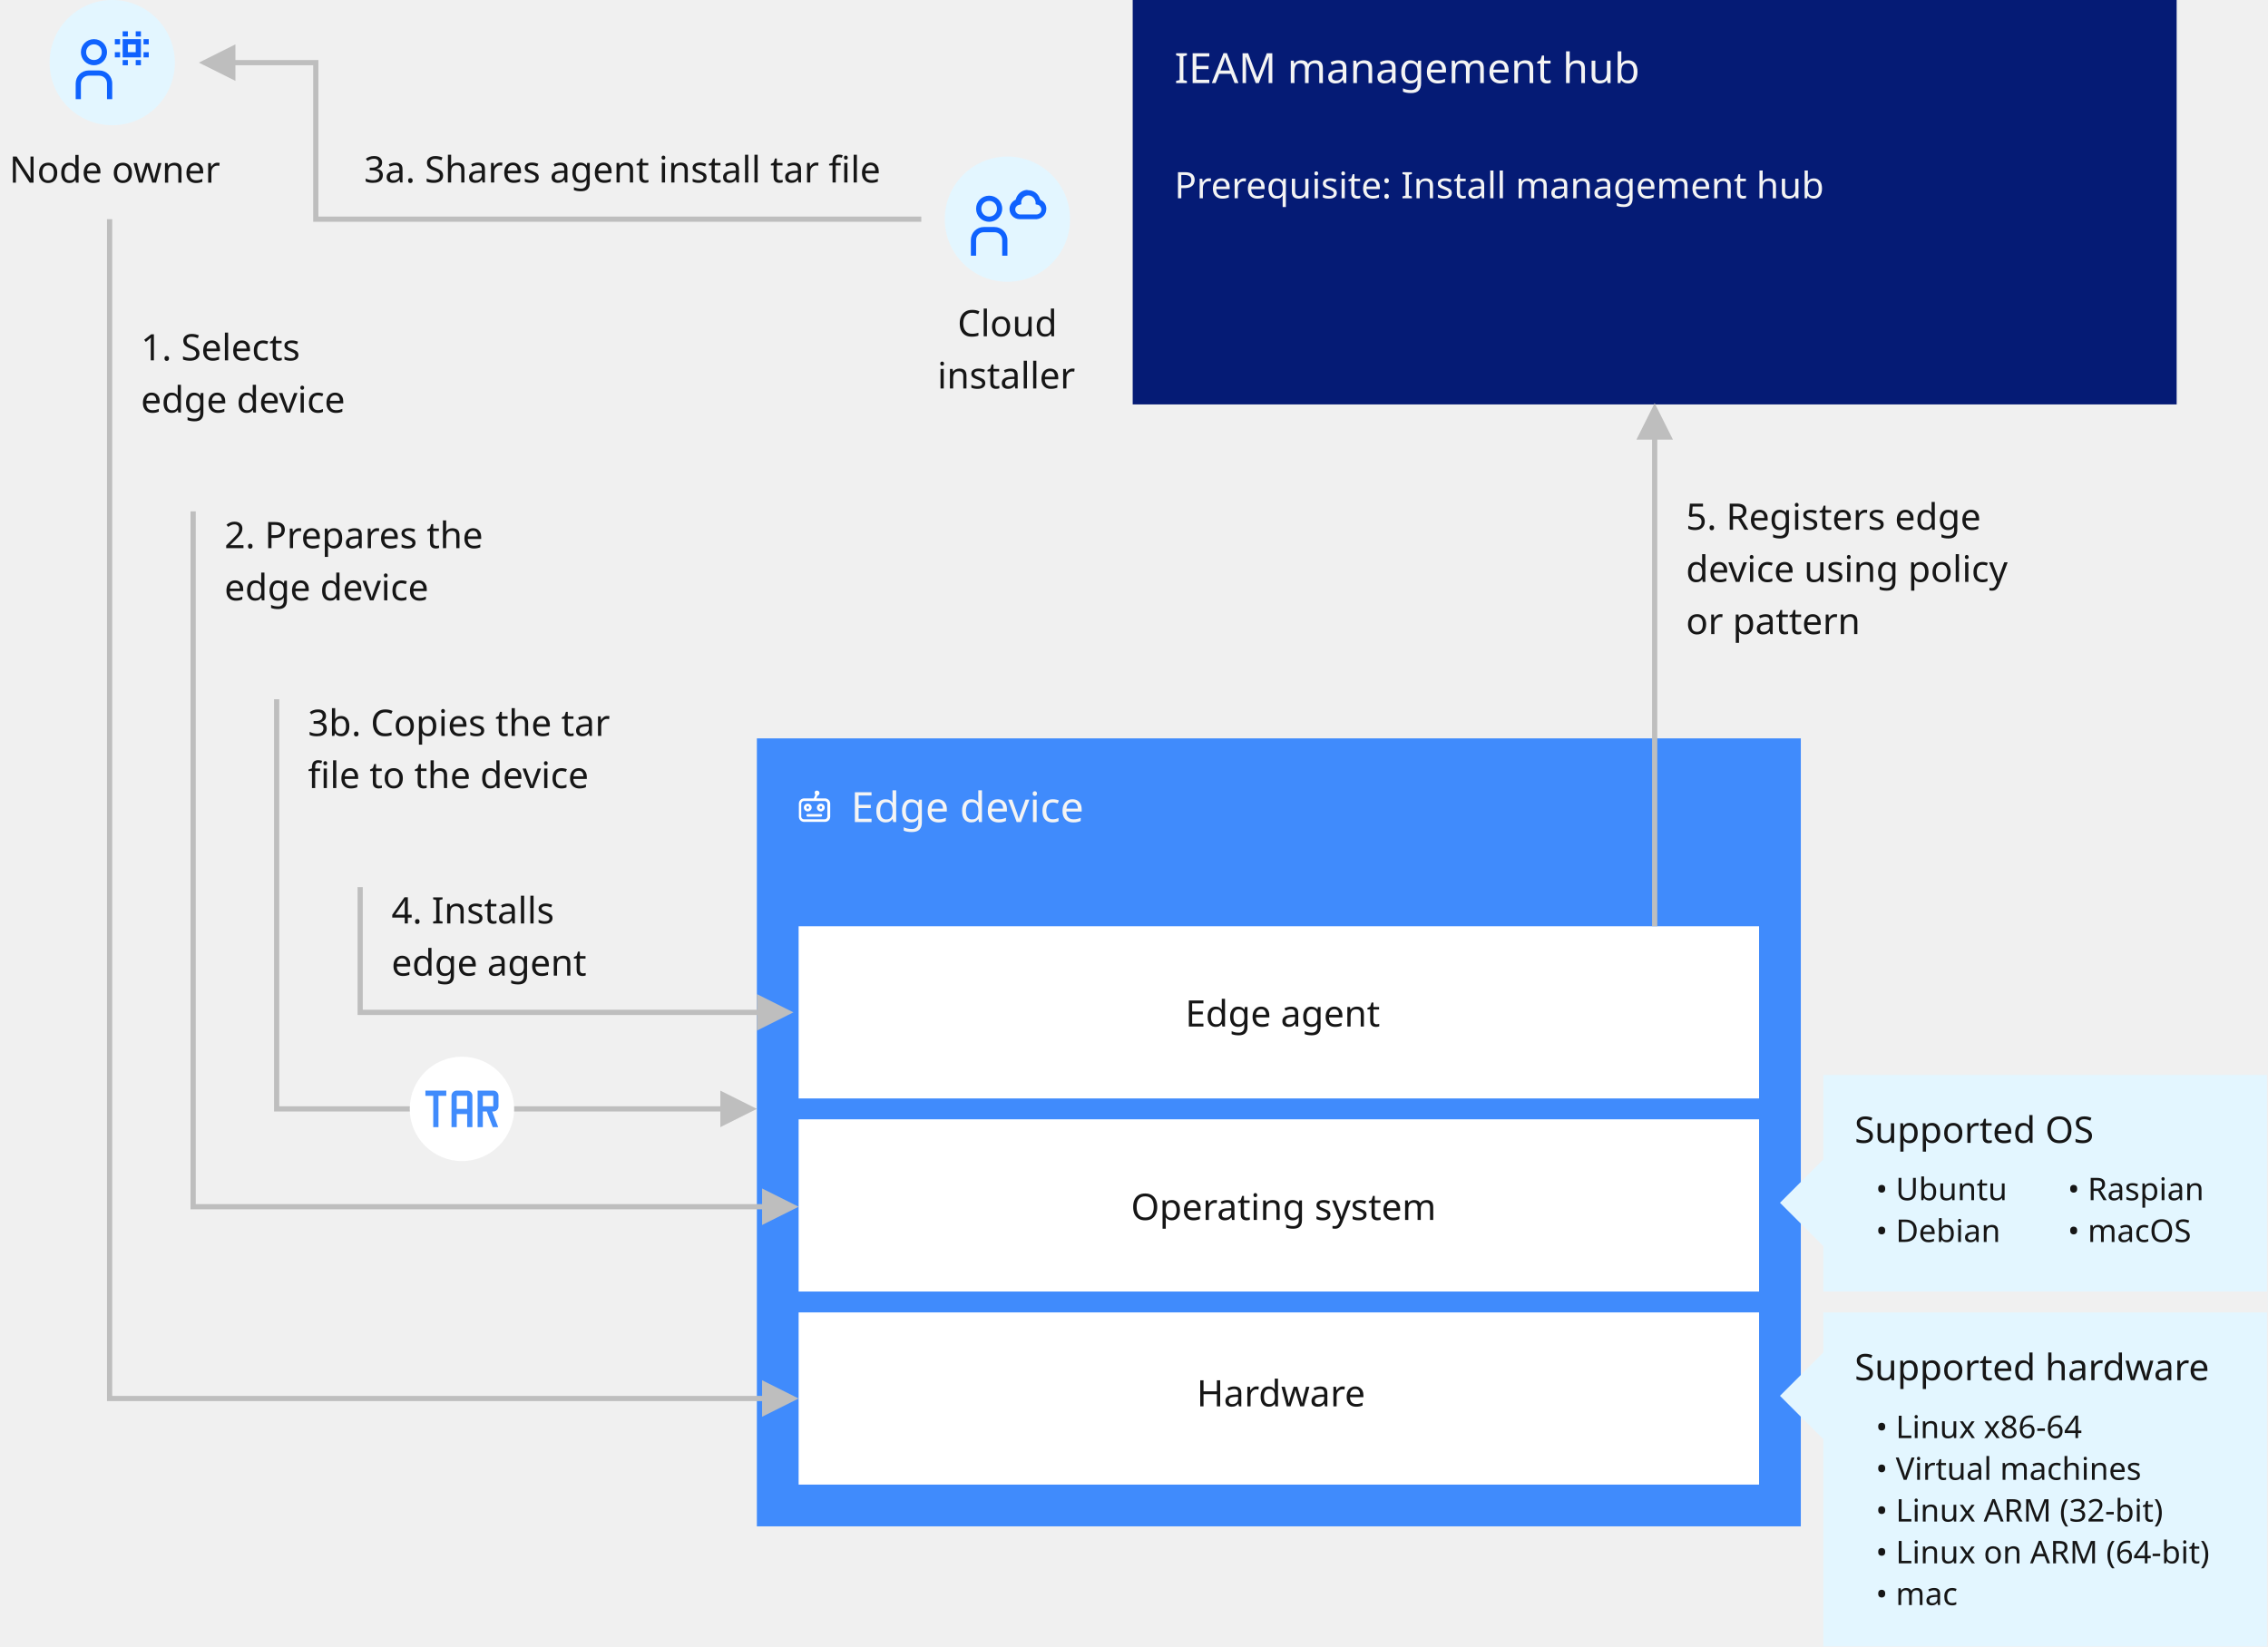
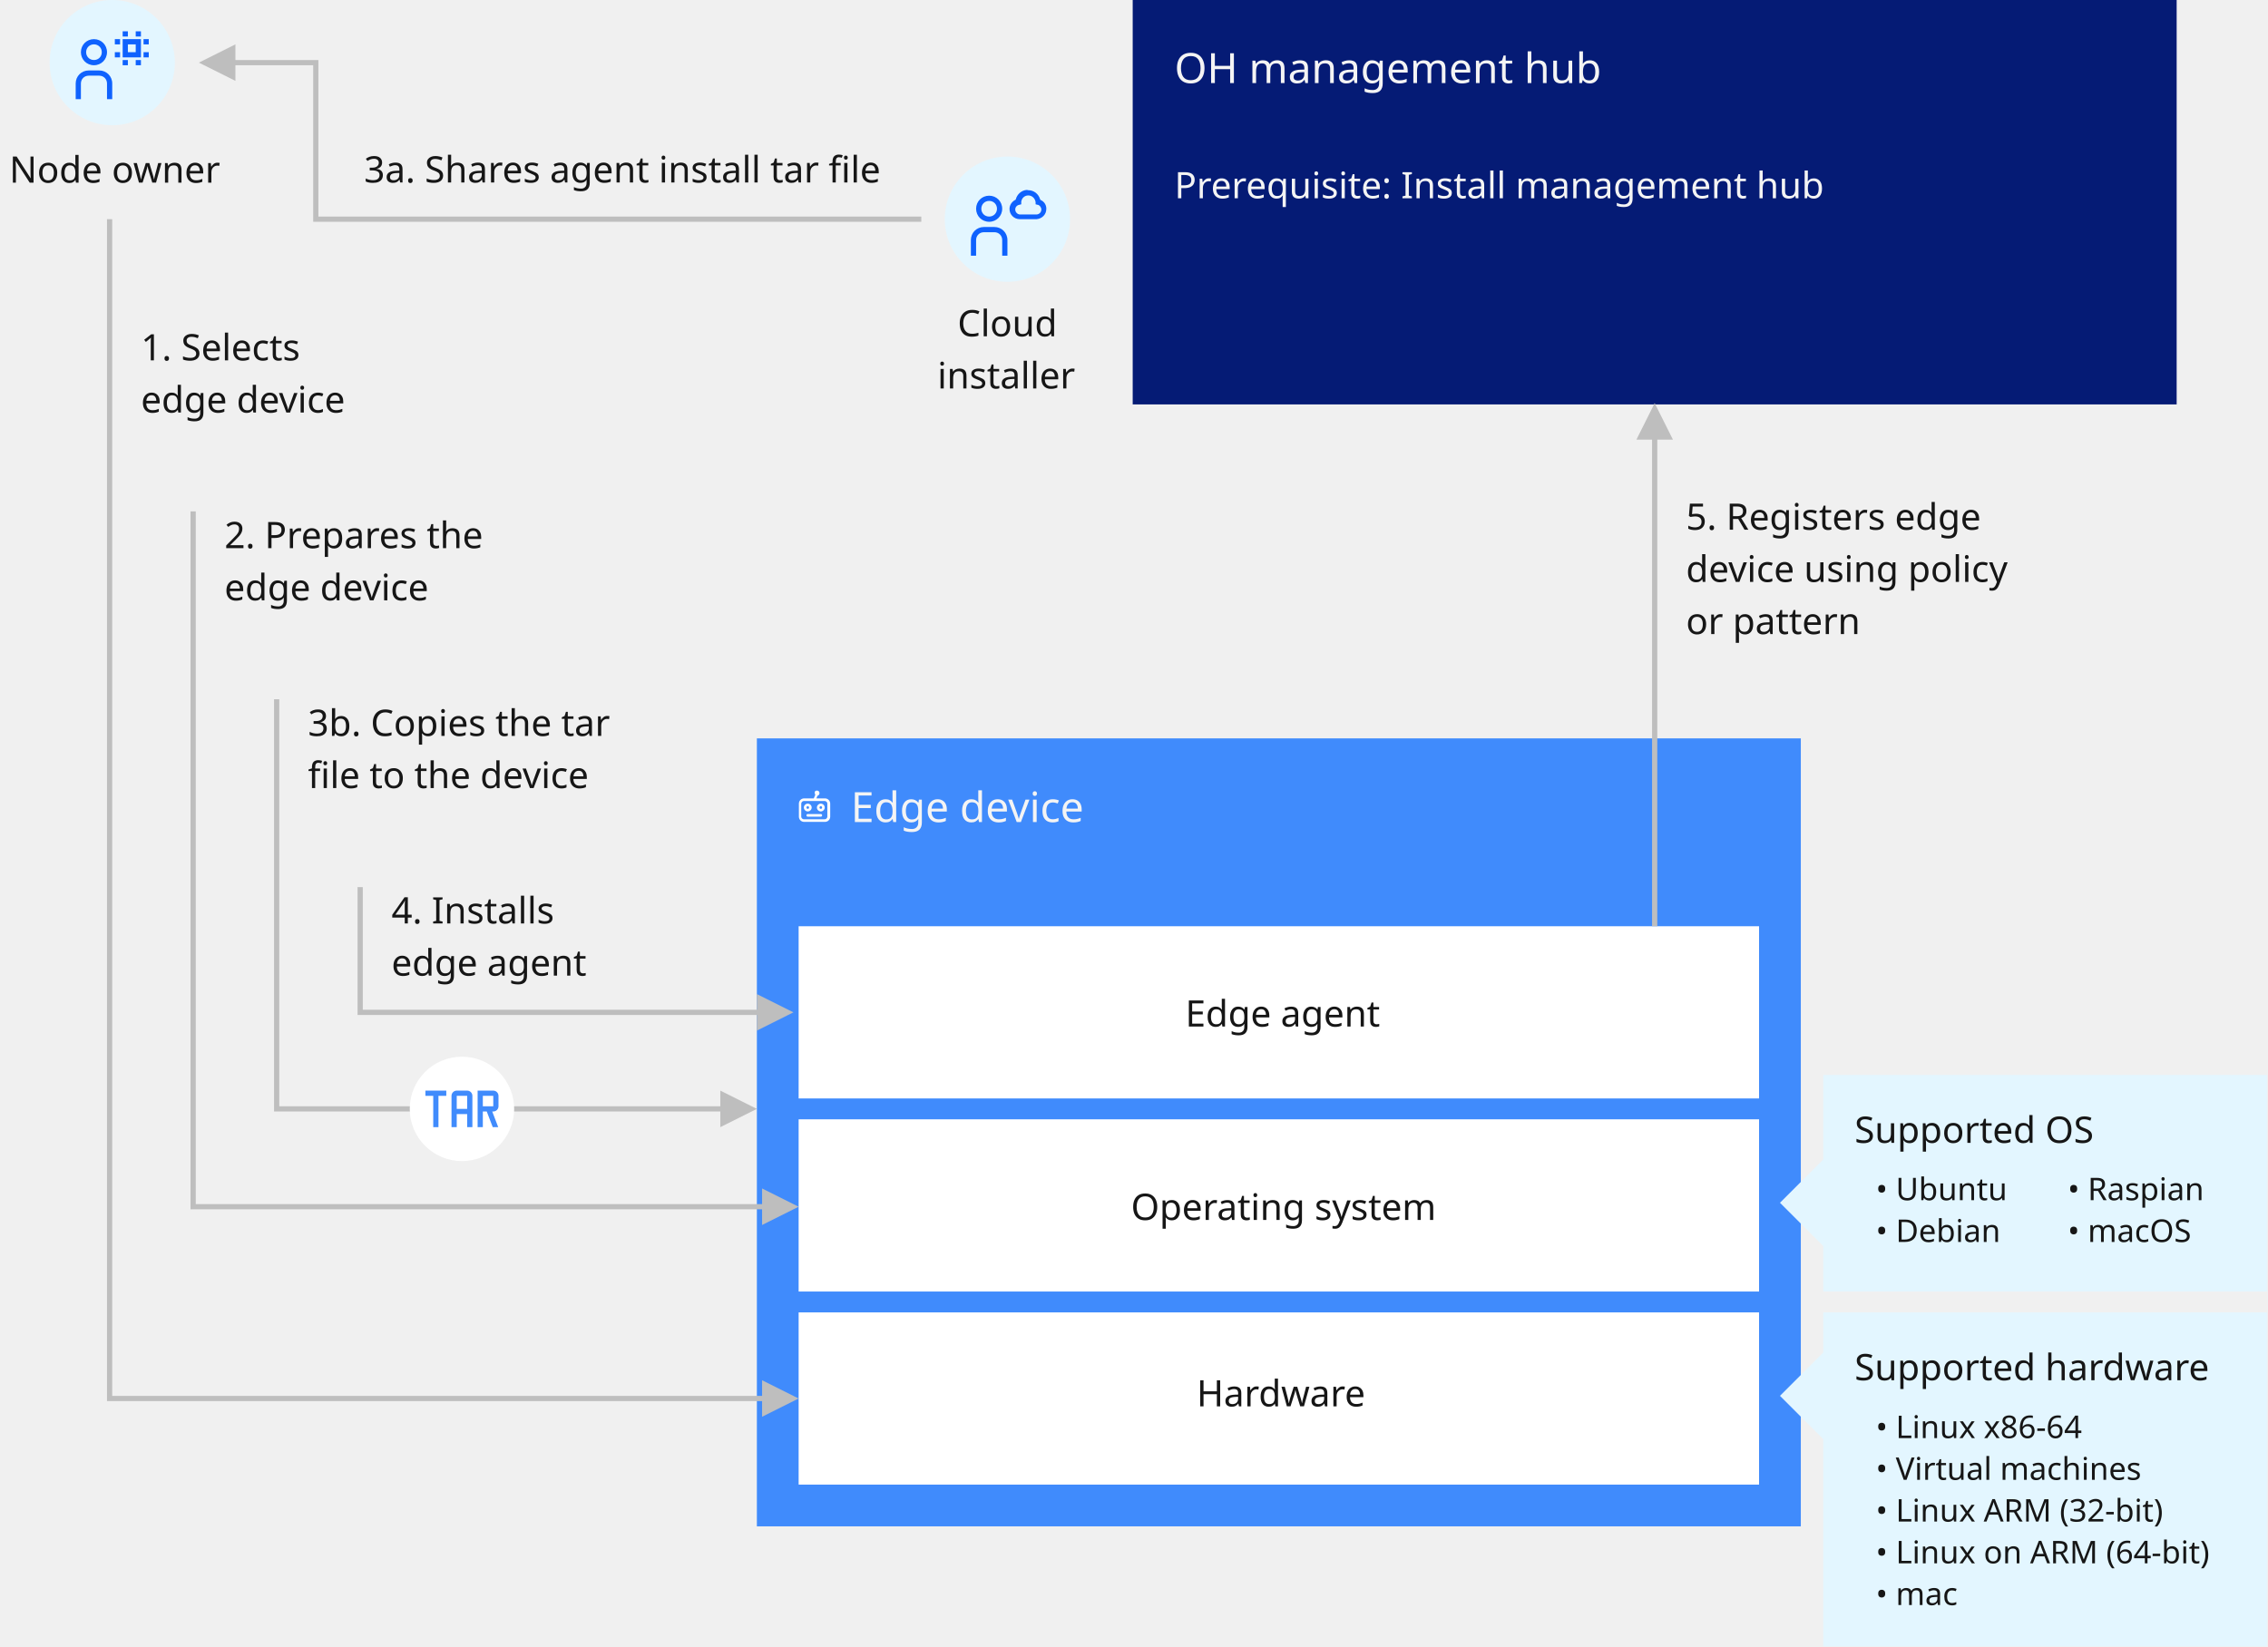
<svg xmlns="http://www.w3.org/2000/svg" version="1.1" id="Layer_1" x="0px" y="0px" viewBox="0 0 869 631" style="enable-background:new 0 0 869 631;" xml:space="preserve">
  <style type="text/css">
	.st0{fill-rule:evenodd;clip-rule:evenodd;fill:#E3F6FF;}
	.st1{fill-rule:evenodd;clip-rule:evenodd;fill:#051B75;}
	.st2{fill-rule:evenodd;clip-rule:evenodd;fill:#408BFC;}
	.st3{fill-rule:evenodd;clip-rule:evenodd;fill:#0F62FE;}
	.st4{fill:#BEBEBE;}
	.st5{fill-rule:evenodd;clip-rule:evenodd;fill:#FFFFFF;}
	.st6{fill-rule:evenodd;clip-rule:evenodd;fill:none;}
	.st7{fill:#F4F4F4;}
	.st8{font-family:'IBMPlexSans-Medium';}
	.st9{font-size:16px;}
	.st10{fill:#161616;}
	.st11{font-family:'IBMPlexSans';}
	.st12{font-size:14px;}
	.st13{font-size:12px;}
</style>
  <rect id="Rectangle-Copy-27" x="698.6" y="412" class="st0" width="170" height="83" />
  <rect id="Rectangle-Copy-25" x="434" class="st1" width="400" height="155" />
  <rect id="Rectangle-Copy-14" x="290" y="283" class="st2" width="400" height="302" />
  <circle id="Oval-Copy-3" class="st0" cx="43" cy="24" r="24" />
  <path id="Shape" class="st3" d="M38,27c2.8,0,5,2.2,5,5v6h-2v-6c0-1.7-1.3-3-3-3h-4c-1.7,0-3,1.3-3,3v6h-2v-6c0-2.8,2.2-5,5-5H38z   M36,15c2.8,0,5,2.2,5,5s-2.2,5-5,5s-5-2.2-5-5S33.2,15,36,15z M49,23v2h-2v-2H49z M54,23v2h-2v-2H54z M36,17c-1.7,0-3,1.3-3,3  c0,1.7,1.3,3,3,3c1.7,0,3-1.3,3-3S37.7,17,36,17z M57,20v2h-2v-2H57z M46,20v2h-2v-2H46z M54,15v7h-7v-7H54z M52,17h-3v3h3V17z   M57,15v2h-2v-2H57z M46,15v2h-2v-2H46z M49,12v2h-2v-2H49z M54,12v2h-2v-2H54z" />
  <circle id="Oval-Copy-3_1_" class="st0" cx="386" cy="84" r="24" />
  <path id="Shape_1_" class="st3" d="M381,87c2.8,0,5,2.2,5,5v6h-2v-6c0-1.7-1.3-3-3-3h-4c-1.7,0-3,1.3-3,3v6h-2v-6c0-2.8,2.2-5,5-5  H381z M379,75c2.8,0,5,2.2,5,5s-2.2,5-5,5s-5-2.2-5-5S376.2,75,379,75z M394,72.9c2.1,0,3.9,1.4,4.5,3.4l0.1,0.2l0,0.1l0,0  c1.3,0.5,2.2,1.7,2.3,3.1l0,0.2l0,0.2c0,2.1-1.6,3.7-3.7,3.9l-0.2,0h-6.3c-2.1,0-3.9-1.7-3.9-3.9c0-1.5,0.9-2.8,2.2-3.5l0.2-0.1  l0-0.1c0.5-1.9,2.1-3.4,4.1-3.6l0.2,0L394,72.9z M379,77c-1.7,0-3,1.3-3,3c0,1.7,1.3,3,3,3s3-1.3,3-3S380.7,77,379,77z M394,74.9  c-1.4,0-2.5,1-2.7,2.4l0,0.2l0,0.8l-0.8,0.2c-0.9,0.2-1.5,0.9-1.5,1.8c0,1,0.8,1.8,1.7,1.9l0.1,0h6.3c1,0,1.9-0.8,1.9-1.9  c0-0.8-0.6-1.6-1.3-1.8l-0.1,0l-0.8-0.2l0-0.8C396.6,76,395.4,74.9,394,74.9z" />
  <path id="Line-13" class="st4" d="M90.2,31l-14-7l14-7l0,6H122v1l0,59h231v2H120v-1V25H90.2L90.2,31z" />
  <rect id="Rectangle-Copy-16" x="306" y="503" class="st5" width="368" height="66" />
  <rect id="Rectangle-Copy-16_1_" x="306" y="429" class="st5" width="368" height="66" />
  <rect id="Rectangle-Copy-16_2_" x="306" y="355" class="st5" width="368" height="66" />
  <rect id="Rectangle-Copy-42" x="687" y="449" transform="matrix(0.7071 -0.7071 0.7071 0.7071 -121.2525 629.2706)" class="st0" width="24" height="24" />
  <rect id="Rectangle" x="698.6" y="503" class="st0" width="170" height="128" />
  <rect id="Rectangle_1_" x="687" y="523" transform="matrix(0.7071 -0.7071 0.7071 0.7071 -173.5784 650.9447)" class="st0" width="24" height="24" />
  <path id="Line-10" class="st4" d="M634,154.5l7,14h-6V355h-2V168.5h-6L634,154.5z" />
  <path id="Path-6" class="st4" d="M43,84v451h249v-6l14,7l-14,7v-6H41V84H43z" />
  <path id="Path-6-Copy" class="st4" d="M75,196v265.5h217v-6l14,7l-14,7v-6H73V196H75z" />
  <path id="Path-6-Copy-2" class="st4" d="M107,268v156h169v-6l14,7l-14,7v-6H105V268H107z" />
  <path id="Path-6-Copy-3" class="st4" d="M139,340v47h151v-6l14,7l-14,7v-6H137v-49H139z" />
  <path id="Shape_2_" class="st5" d="M313,303c0.6,0,1,0.4,1,1c0,0.5-0.4,0.9-0.8,1l-0.4,1h3.3c1.1,0,2,0.9,2,2v5c0,1.1-0.9,2-2,2h-8  c-1.1,0-2-0.9-2-2v-5c0-1.1,0.9-2,2-2h3.7l0.6-1.4c-0.1-0.1-0.2-0.3-0.2-0.5l0-0.1C312,303.4,312.4,303,313,303z M316,307h-8  c-0.5,0-0.9,0.4-1,0.9l0,0.1v5c0,0.5,0.4,0.9,0.9,1l0.1,0h8c0.5,0,0.9-0.4,1-0.9l0-0.1v-5c0-0.5-0.4-0.9-0.9-1L316,307z M314.5,312  c0.3,0,0.5,0.2,0.5,0.5s-0.2,0.5-0.5,0.5h-5c-0.3,0-0.5-0.2-0.5-0.5s0.2-0.5,0.5-0.5H314.5z M309.5,308c0.8,0,1.5,0.7,1.5,1.5  s-0.7,1.5-1.5,1.5s-1.5-0.7-1.5-1.5S308.7,308,309.5,308z M314.5,308c0.8,0,1.5,0.7,1.5,1.5s-0.7,1.5-1.5,1.5s-1.5-0.7-1.5-1.5  S313.7,308,314.5,308z M309.5,309c-0.3,0-0.5,0.2-0.5,0.5s0.2,0.5,0.5,0.5s0.5-0.2,0.5-0.5S309.8,309,309.5,309z M314.5,309  c-0.3,0-0.5,0.2-0.5,0.5s0.2,0.5,0.5,0.5s0.5-0.2,0.5-0.5S314.8,309,314.5,309z" />
  <circle id="Oval-Copy-4" class="st5" cx="177" cy="425" r="20" />
  <path id="Fill-1" class="st2" d="M175,425h4v-5h-4V425z M179,418h-4c-1.1,0-2,0.9-2,2v12h2v-5h4v5h2v-12  C181,418.9,180.1,418,179,418L179,418z" />
  <path id="Fill-3" class="st2" d="M185,424h4v-4h-4V424z M191,424v-4c0-1.1-0.9-2-2-2h-6v14h2v-6h1.5l2.3,6h2.1l-2.3-6h0.4  C190.1,426,191,425.1,191,424L191,424z" />
  <polygon id="Fill-4" class="st2" points="163,420 166,420 166,432 168,432 168,420 171,420 171,418 163,418 " />
  <rect x="450" y="20" class="st6" width="236.1" height="15.6" />
-   <text transform="matrix(1 0 0 1 450.0001 31.8297)" class="st7 st8 st9">IEAM management hub</text>
+   <text transform="matrix(1 0 0 1 450.0001 31.8297)" class="st7 st8 st9">OH management hub</text>
  <rect x="326" y="303.2" class="st6" width="236.1" height="15.6" />
  <text transform="matrix(1 0 0 1 326.0002 315.0536)" class="st7 st8 st9">Edge device</text>
  <rect x="646" y="192.7" class="st6" width="126.2" height="70.5" />
  <text transform="matrix(1 0 0 1 646 203.0229)">
    <tspan x="0" y="0" class="st10 st11 st12">5. Registers edge </tspan>
    <tspan x="0" y="20" class="st10 st11 st12">device using policy </tspan>
    <tspan x="0" y="40" class="st10 st11 st12">or pattern</tspan>
  </text>
  <rect x="710.6" y="518.6" class="st6" width="145.2" height="15.4" />
  <text transform="matrix(1 0 0 1 710.5985 528.9968)" class="st10 st11 st12">Supported hardware</text>
  <rect x="305.9" y="383.1" class="st6" width="368" height="15.7" />
  <text transform="matrix(1 0 0 1 454.1622 393.444)" class="st10 st11 st12">Edge agent</text>
  <rect x="305.9" y="457.2" class="st6" width="368" height="15.7" />
  <text transform="matrix(1 0 0 1 433.3233 467.5741)" class="st10 st11 st12">Operating system</text>
  <rect x="305.9" y="528.7" class="st6" width="368" height="12.7" />
  <text transform="matrix(1 0 0 1 458.5167 539.0148)" class="st10 st11 st12">Hardware</text>
  <rect x="344.4" y="118.5" class="st6" width="81.9" height="40.3" />
  <text transform="matrix(1 0 0 1 366.8772 128.8982)">
    <tspan x="0" y="0" class="st10 st11 st12">Cloud </tspan>
    <tspan x="-7.7" y="20" class="st10 st11 st12">installer</tspan>
  </text>
  <rect x="139.5" y="59.6" class="st6" width="216.9" height="15.5" />
  <text transform="matrix(1 0 0 1 139.499 69.9475)" class="st10 st11 st12">3a. Shares agent install tar file</text>
  <rect y="59.6" class="st6" width="84.7" height="15.7" />
  <text transform="matrix(1 0 0 1 3.5746 70.0041)" class="st10 st11 st12">Node owner</text>
  <rect x="450" y="65.6" class="st6" width="332.2" height="15.7" />
  <text transform="matrix(1 0 0 1 450.0005 75.9899)" class="st7 st11 st12">Prerequisite: Install management hub</text>
  <rect x="718.7" y="542.3" class="st6" width="139.5" height="84.3" />
  <text transform="matrix(1 0 0 1 718.7343 551.1687)">
    <tspan x="0" y="0" class="st10 st11 st13">• Linux x86-64</tspan>
    <tspan x="0" y="16" class="st10 st11 st13">• Virtual machines</tspan>
    <tspan x="0" y="32" class="st10 st11 st13">• Linux ARM (32-bit)</tspan>
    <tspan x="0" y="48" class="st10 st11 st13">• Linux on ARM (64-bit)</tspan>
    <tspan x="0" y="64" class="st10 st11 st13">• mac</tspan>
  </text>
  <rect x="710.6" y="427.7" class="st6" width="126.2" height="15.4" />
  <text transform="matrix(1 0 0 1 710.5985 438.0139)" class="st10 st11 st12">Supported OS</text>
  <rect x="718.7" y="451.1" class="st6" width="64.9" height="28.8" />
  <text transform="matrix(1 0 0 1 718.7343 459.9983)">
    <tspan x="0" y="0" class="st10 st11 st13">• Ubuntu</tspan>
    <tspan x="0" y="16" class="st10 st11 st13">• Debian</tspan>
  </text>
  <rect x="792.3" y="451.1" class="st6" width="64.9" height="28.8" />
  <text transform="matrix(1 0 0 1 792.2838 459.9983)">
    <tspan x="0" y="0" class="st10 st11 st13">• Raspian</tspan>
    <tspan x="0" y="16" class="st10 st11 st13">• macOS</tspan>
  </text>
  <rect x="54" y="127.8" class="st6" width="94.2" height="38.4" />
  <text transform="matrix(1 0 0 1 54 138.1204)">
    <tspan x="0" y="0" class="st10 st11 st12">1. Selects </tspan>
    <tspan x="0" y="20" class="st10 st11 st12">edge device</tspan>
  </text>
  <rect x="86" y="199.7" class="st6" width="102.1" height="38.4" />
  <text transform="matrix(1 0 0 1 86 210.0843)">
    <tspan x="0" y="0" class="st10 st11 st12">2. Prepares the </tspan>
    <tspan x="0" y="20" class="st10 st11 st12">edge device</tspan>
  </text>
  <rect x="118" y="271.7" class="st6" width="125.9" height="38.4" />
  <text transform="matrix(1 0 0 1 118 282.0486)">
    <tspan x="0" y="0" class="st10 st11 st12">3b. Copies the tar </tspan>
    <tspan x="0" y="20" class="st10 st11 st12">file to the device</tspan>
  </text>
  <rect x="150" y="343.6" class="st6" width="85.8" height="38.4" />
  <text transform="matrix(1 0 0 1 150 353.9337)">
    <tspan x="0" y="0" class="st10 st11 st12">4. Installs </tspan>
    <tspan x="0" y="20" class="st10 st11 st12">edge agent</tspan>
  </text>
</svg>
